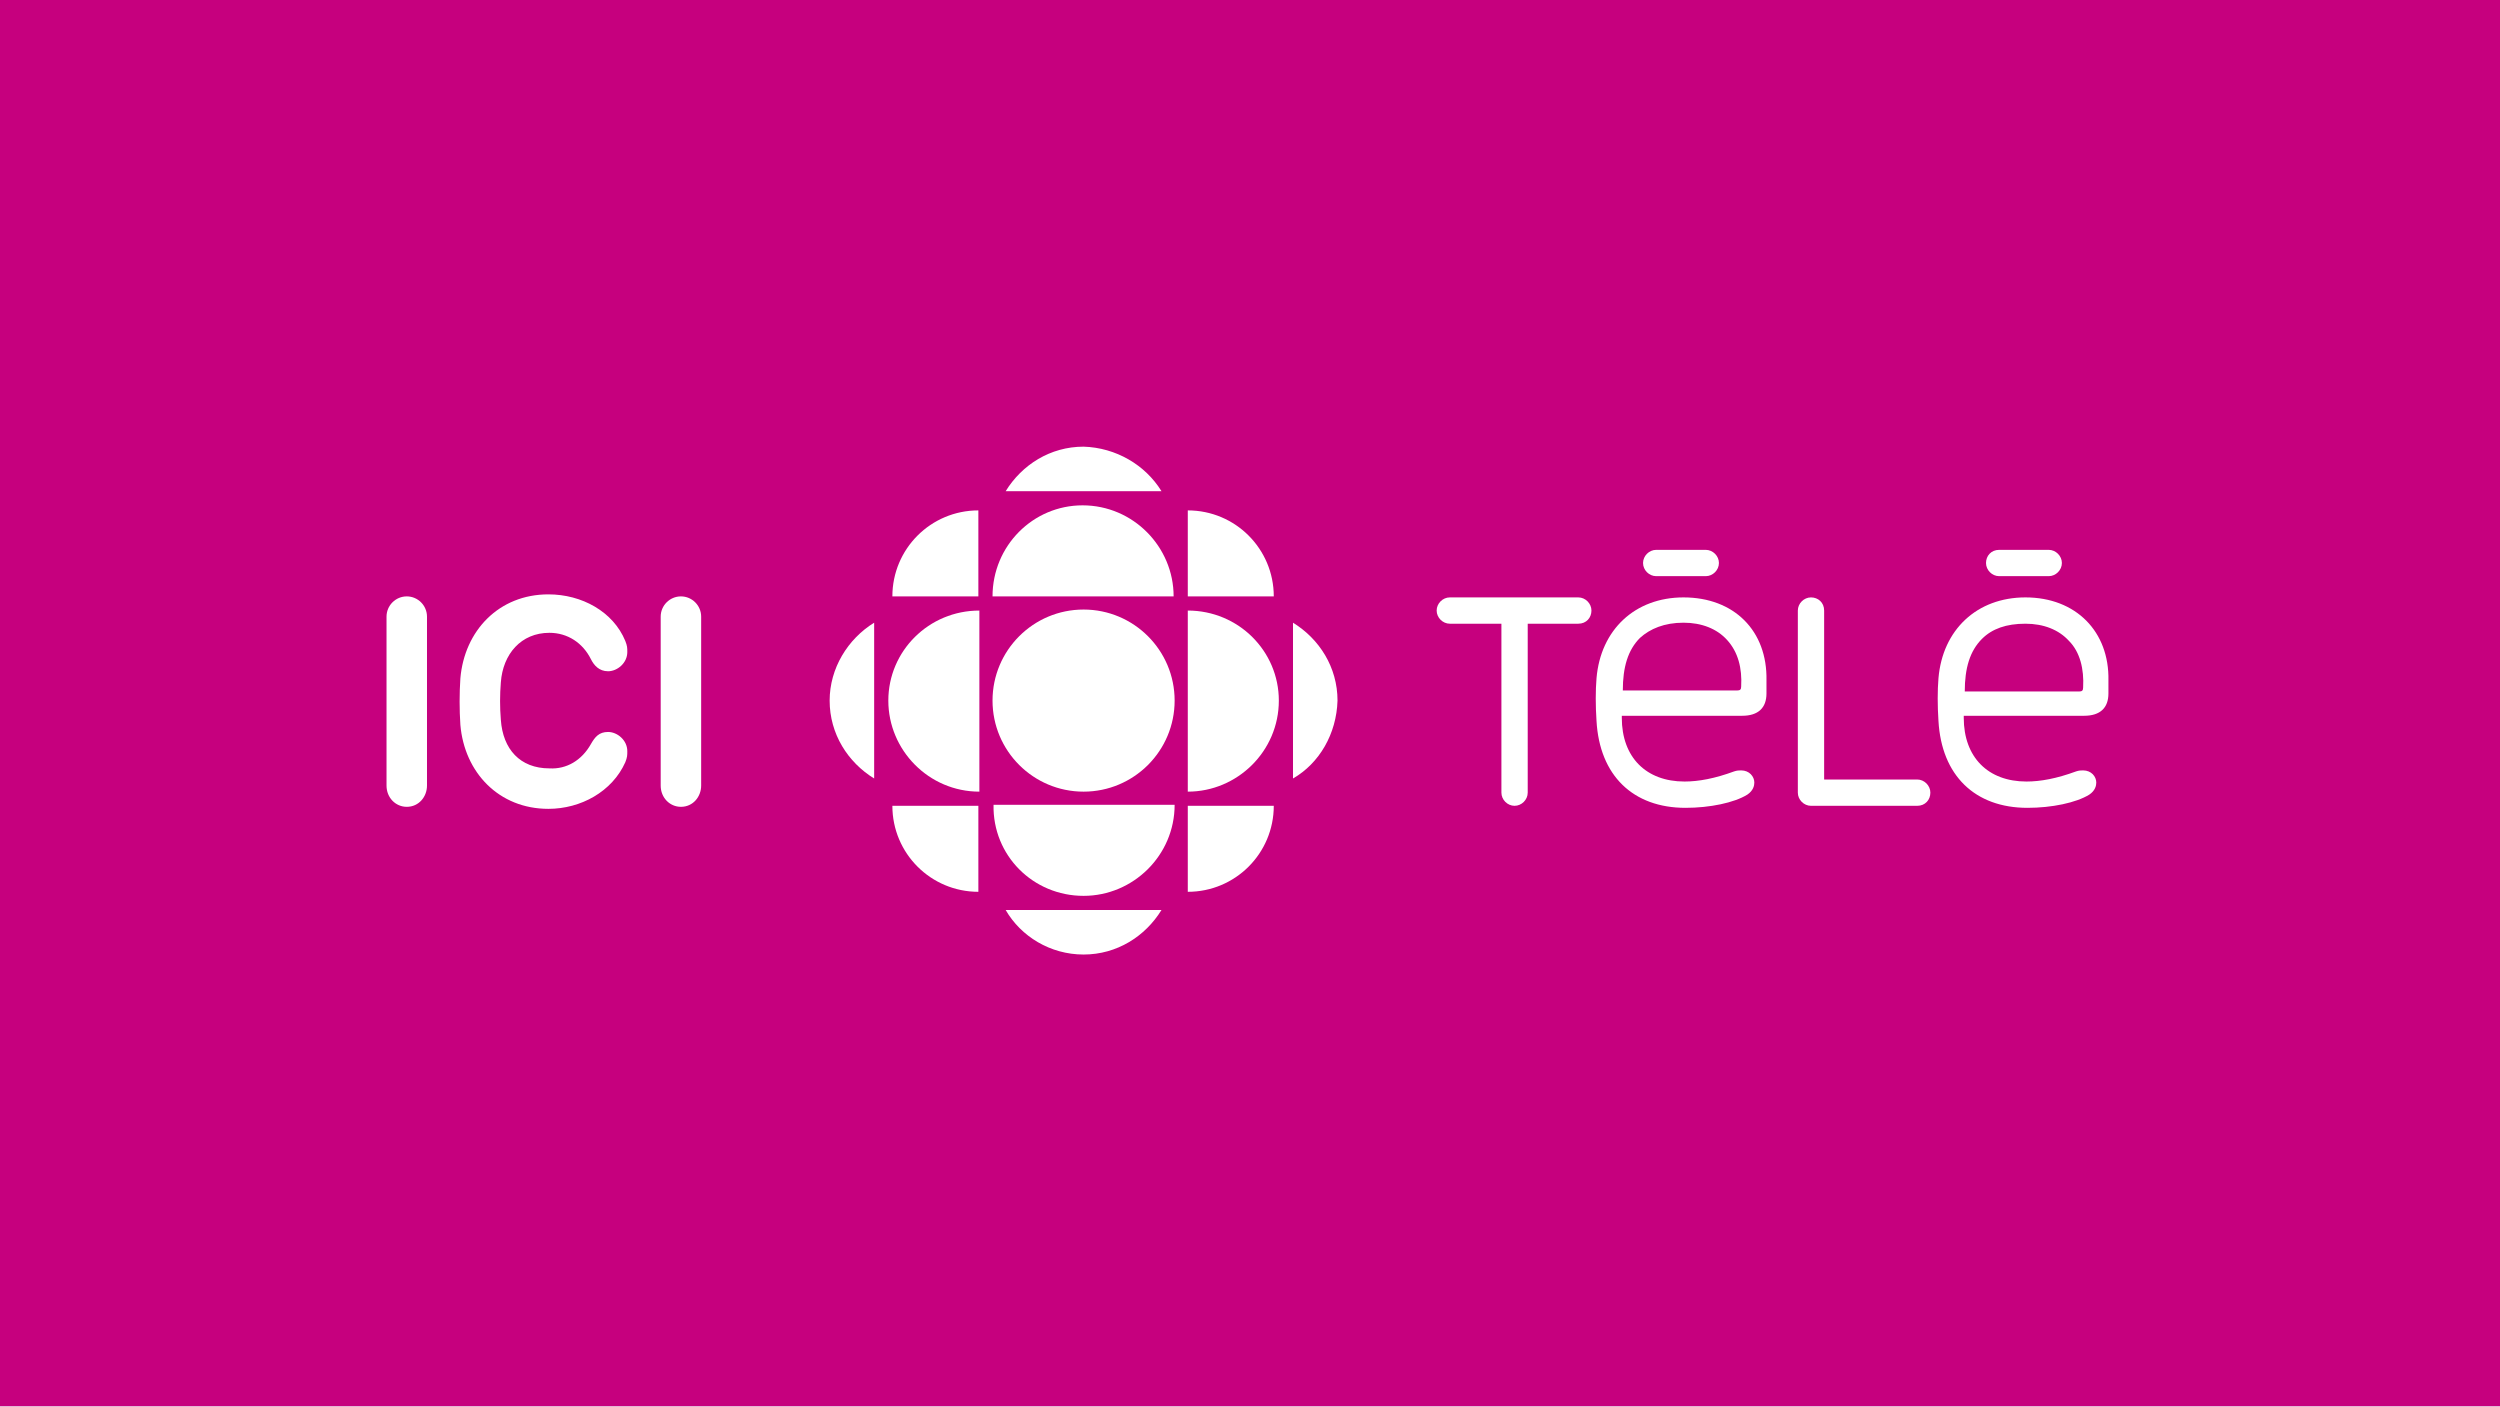
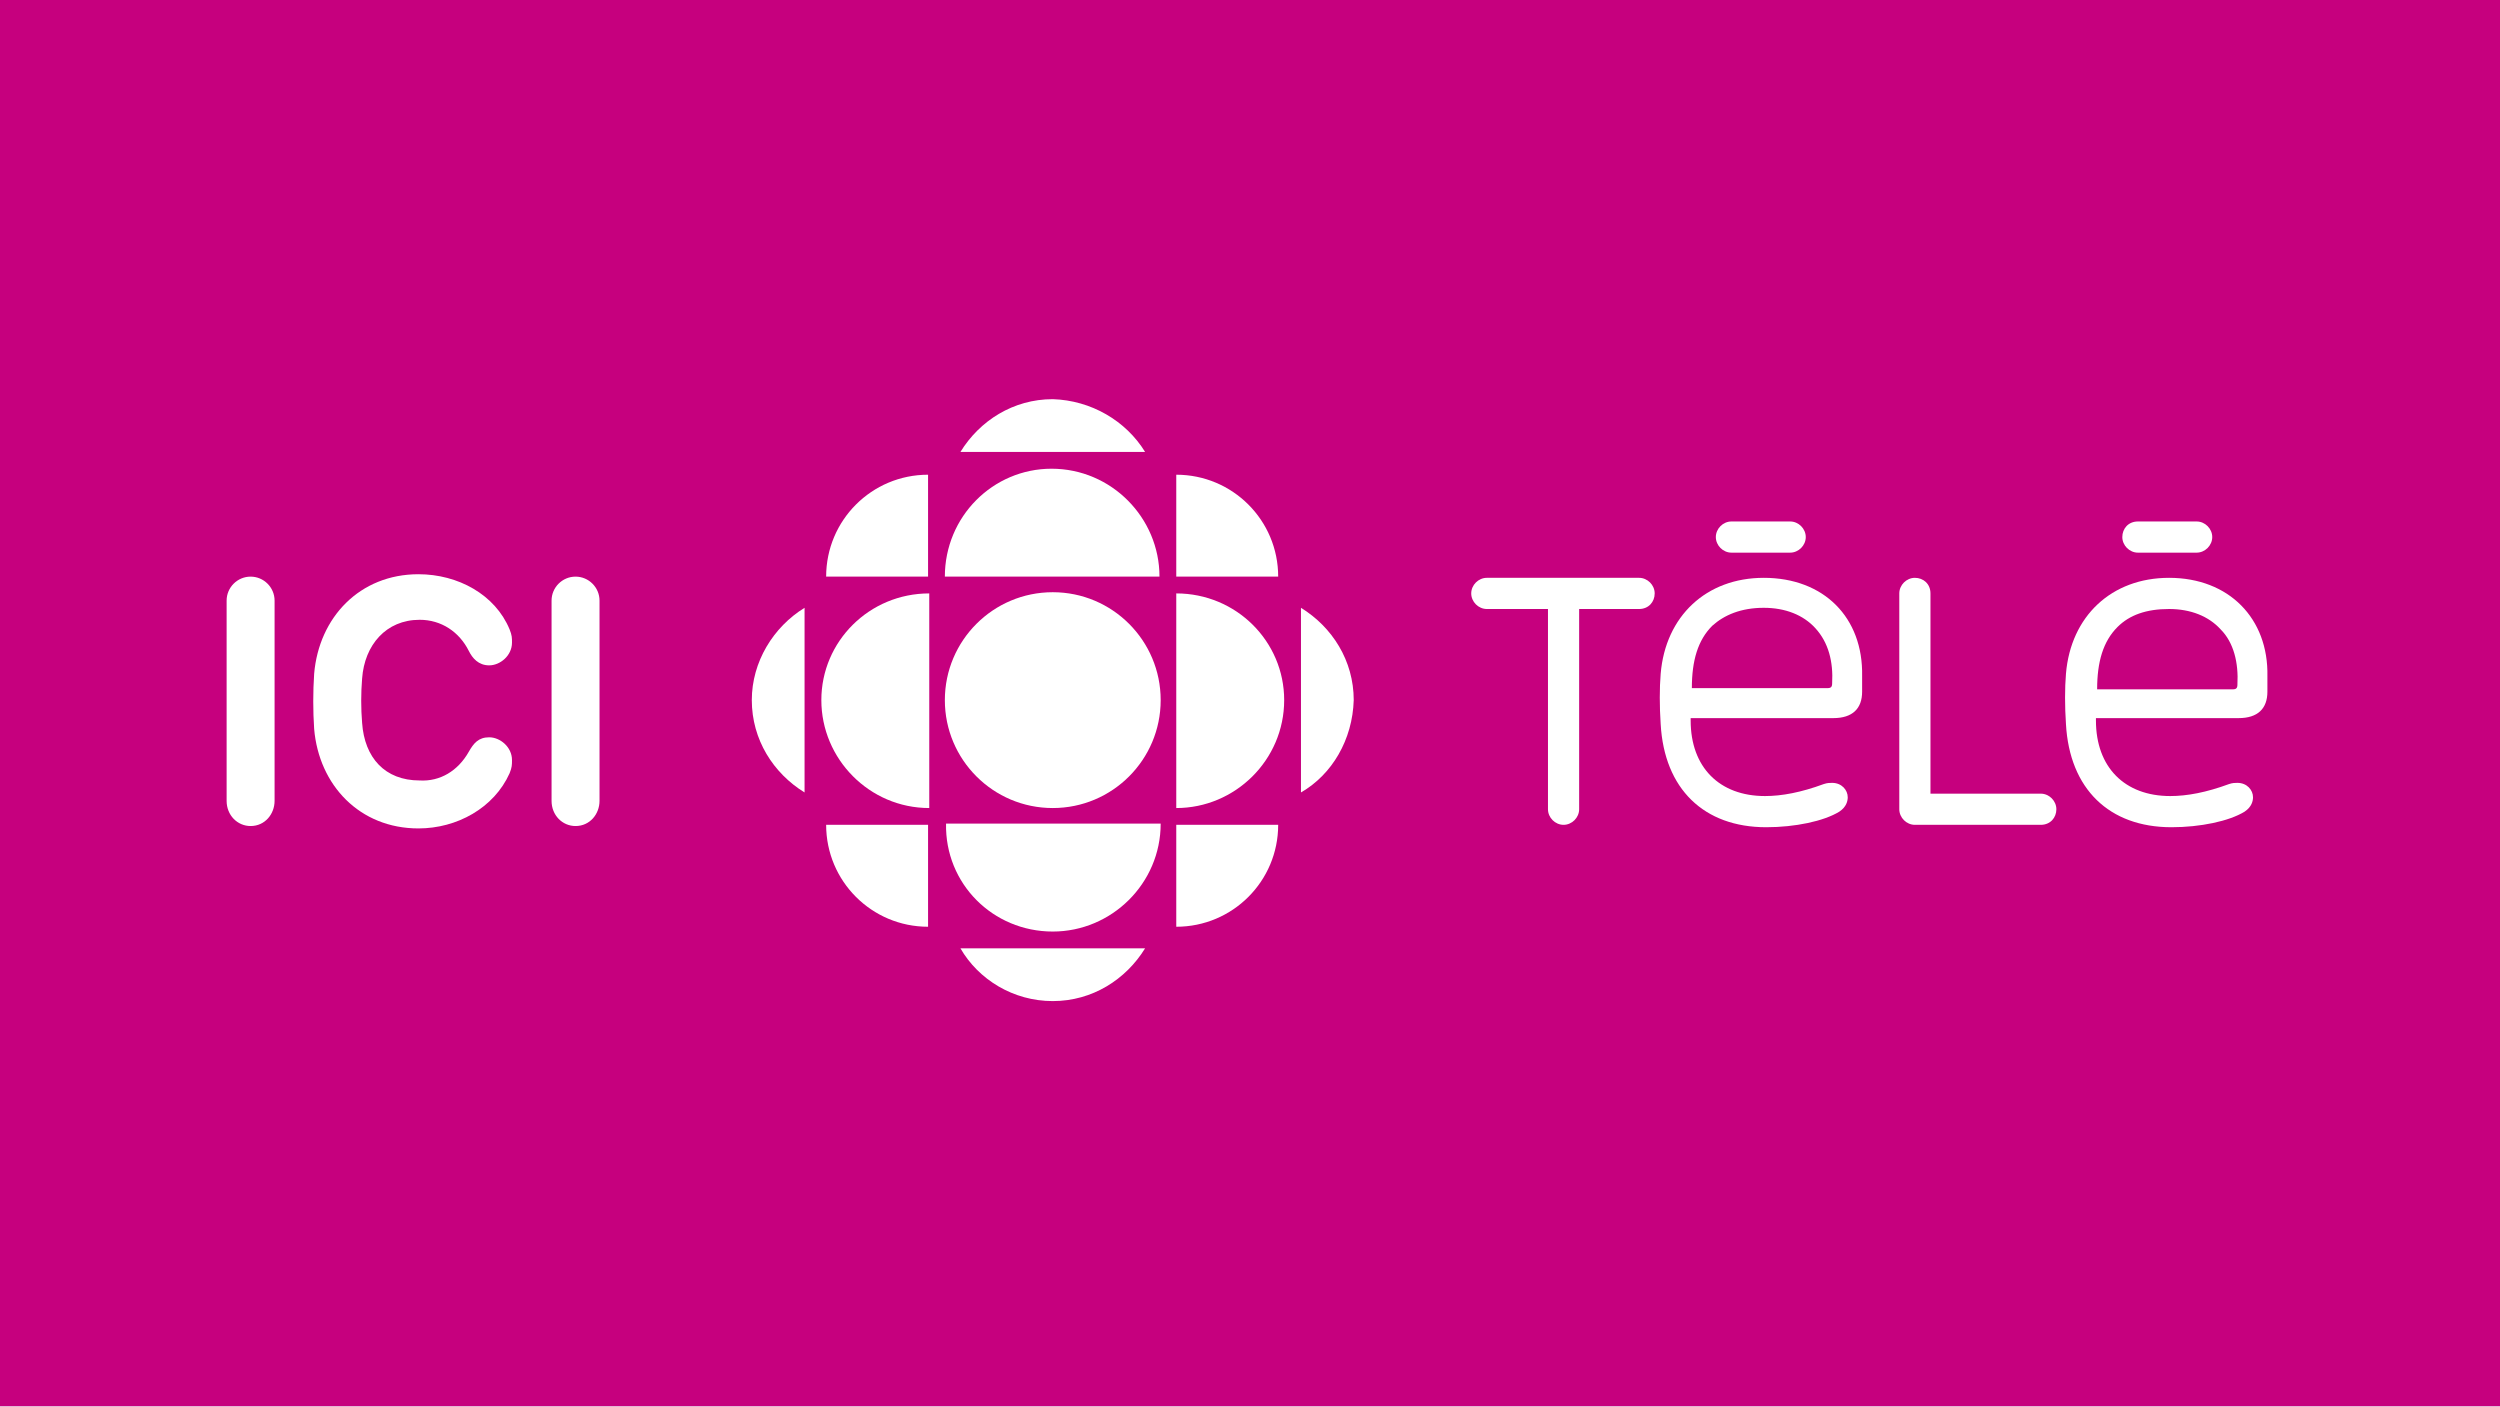
<svg xmlns="http://www.w3.org/2000/svg" viewBox="0 0 1024 576" width="1024" height="576" role="img" aria-label="ici-l-productions (thumb)">
  <rect width="1024" height="576" fill="#C6007E" />
-   <g transform="translate(80 138.6129) scale(4.1439)">
+   <g transform="translate(0 110.9487) scale(4.9113)">
    <path d="m193.8 0h-179.2c-8 0-14.6 6.6-14.6 14.6v42.9c0 8 6.6 14.6 14.6 14.6h179.3c8 0 14.6-6.6 14.6-14.6v-42.9c-.1-8-6.7-14.6-14.7-14.6z" fill="#c6007e" />
    <g fill="#fff">
      <path d="m143.1 22.2c0 .7.6 1.3 1.3 1.3h4.9c.7 0 1.3-.6 1.3-1.3s-.6-1.3-1.3-1.3h-4.9c-.7 0-1.3.6-1.3 1.3" />
      <path d="m147.1 25.6c-4.8 0-8.2 3.2-8.6 8-.1 1.2-.1 2.7 0 4.2.3 5.4 3.6 8.6 8.8 8.6 2.4 0 4.8-.5 6.1-1.3.6-.4.7-.9.7-1.2 0-.6-.5-1.2-1.3-1.2-.2 0-.4 0-.7.1-1.9.7-3.5 1-4.9 1-3.8 0-6.2-2.4-6.2-6.3v-.2h11.9c1.6 0 2.4-.8 2.4-2.2v-1.3c.1-4.9-3.2-8.2-8.2-8.2m0 2.5c1.8 0 3.3.6 4.3 1.7 1.1 1.2 1.5 2.8 1.4 4.6 0 .3-.1.4-.4.4h-11.3c0-2.3.5-4 1.7-5.2 1-.9 2.4-1.5 4.3-1.5" />
      <path d="m177 22.2c0 .7.6 1.3 1.3 1.3h4.9c.7 0 1.3-.6 1.3-1.3s-.6-1.3-1.3-1.3h-4.9c-.8 0-1.3.6-1.3 1.3" />
      <path d="m180.9 25.6c-4.8 0-8.2 3.2-8.6 8-.1 1.2-.1 2.7 0 4.2.3 5.4 3.6 8.6 8.8 8.6 2.4 0 4.8-.5 6.1-1.3.6-.4.7-.9.7-1.2 0-.6-.5-1.2-1.3-1.2-.2 0-.4 0-.7.1-1.9.7-3.5 1-4.9 1-3.8 0-6.2-2.4-6.2-6.3v-.2h11.9c1.6 0 2.4-.8 2.4-2.2v-1.3c.1-4.8-3.2-8.2-8.2-8.2m0 2.6c1.8 0 3.3.6 4.3 1.7 1.1 1.1 1.5 2.8 1.4 4.6 0 .3-.1.4-.4.4h-11.3c0-2.3.5-4 1.7-5.2 1-1 2.4-1.5 4.3-1.5" />
      <path d="m170.2 43.6h-9.2v-16.7c0-.8-.6-1.3-1.3-1.3s-1.3.6-1.3 1.3v18c0 .7.6 1.3 1.3 1.3h10.5c.8 0 1.3-.6 1.3-1.3s-.6-1.3-1.3-1.3" />
      <path d="m136.7 25.6h-12.7c-.7 0-1.3.6-1.3 1.3s.6 1.3 1.3 1.3h5.1v16.7c0 .7.6 1.3 1.3 1.3s1.3-.6 1.3-1.3v-16.7h5c.8 0 1.3-.6 1.3-1.3s-.6-1.3-1.3-1.3" />
      <path d="m18.9 27.5c0-1.1.9-2 2-2s2 .9 2 2v16.7c0 1.1-.8 2.1-2 2.1-1.1 0-2-.9-2-2.1z" />
      <path d="m46 27.5c0-1.1.9-2 2-2s2 .9 2 2v16.7c0 1.1-.8 2.1-2 2.1-1.1 0-2-.9-2-2.1z" />
      <path d="m39.1 40.1c.4-.7.8-1.2 1.7-1.2s1.9.8 1.9 1.9c0 .4 0 .6-.2 1.1-1.3 2.9-4.4 4.6-7.6 4.6-4.9 0-8.3-3.6-8.7-8.3-.1-1.5-.1-3.1 0-4.6.4-4.7 3.8-8.3 8.7-8.3 3.3 0 6.4 1.7 7.6 4.6.2.5.2.7.2 1.1 0 1.1-1 1.9-1.9 1.9s-1.4-.6-1.7-1.2c-.8-1.6-2.3-2.6-4.1-2.6-2.8 0-4.6 2.1-4.8 4.9-.1 1.2-.1 2.5 0 3.7.2 2.9 1.9 4.8 4.8 4.8 1.7.1 3.2-.8 4.1-2.4" />
      <circle cx="87.8" cy="35.8" r="9" />
      <path d="m68.5 35.8c0 4.9 4 9 9 9v-17.9c-5 0-9 4-9 8.9z" />
      <path d="m98.1 26.9v17.9c4.9 0 9-4 9-9 0-4.9-4-8.9-9-8.9z" />
      <path d="m87.8 55.1c4.9 0 9-4 9-9h-17.9c-.1 5 3.9 9 8.9 9z" />
      <path d="m78.8 25.5h17.9c0-4.9-4-9-9-9-4.9 0-8.9 4-8.9 9z" />
      <path d="m68.9 25.5h8.5v-8.5c-4.7 0-8.5 3.8-8.5 8.5z" />
      <path d="m98.1 17v8.5h8.5c0-4.7-3.8-8.5-8.5-8.5z" />
      <path d="m68.9 46.2h8.5v8.5c-4.7 0-8.5-3.8-8.5-8.5z" />
      <path d="m98.1 54.7v-8.5h8.5c0 4.7-3.8 8.5-8.5 8.5z" />
      <path d="m108.5 43.5v-15.4c2.6 1.6 4.4 4.4 4.4 7.7-.1 3.3-1.8 6.2-4.4 7.7z" />
      <path d="m67.1 28.1v15.4c-2.6-1.6-4.4-4.4-4.4-7.7 0-3.2 1.8-6.1 4.4-7.7z" />
      <path d="m95.5 15.1h-15.4c1.6-2.6 4.4-4.4 7.7-4.4 3.2.1 6.1 1.8 7.7 4.4z" />
      <path d="m80.1 56.5h15.4c-1.6 2.6-4.4 4.4-7.7 4.4s-6.2-1.8-7.7-4.4z" />
    </g>
  </g>
</svg>
